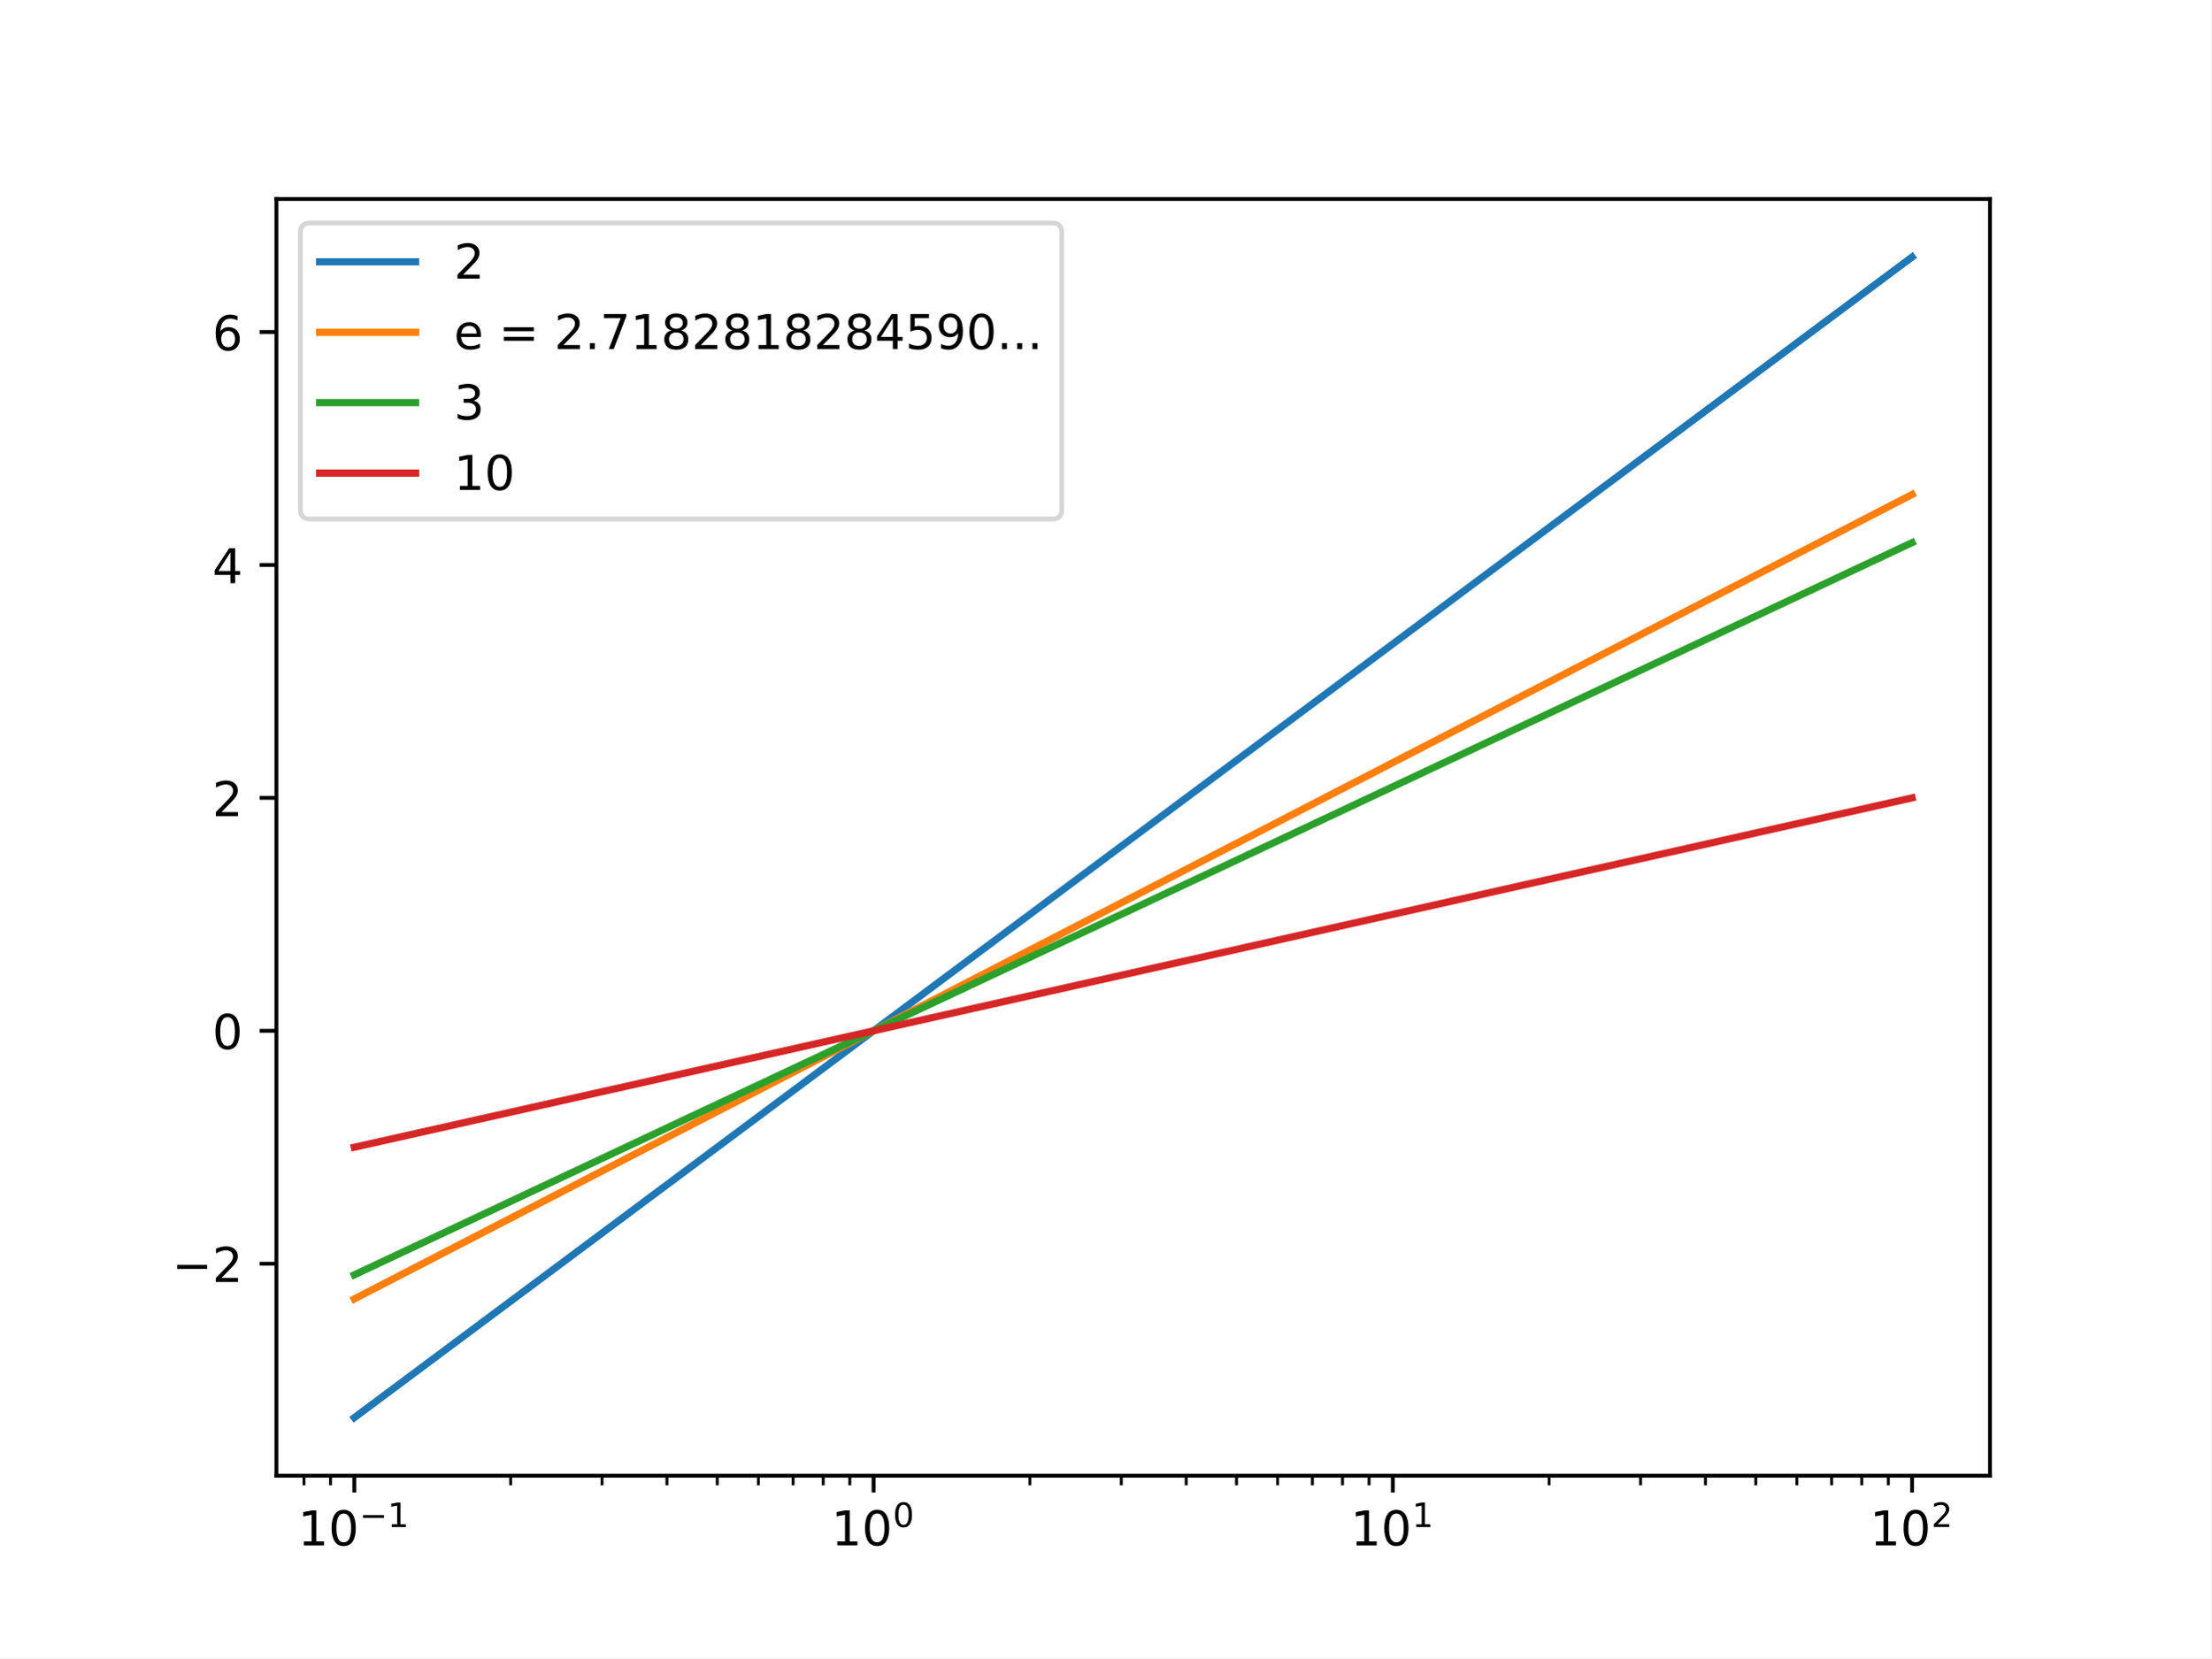
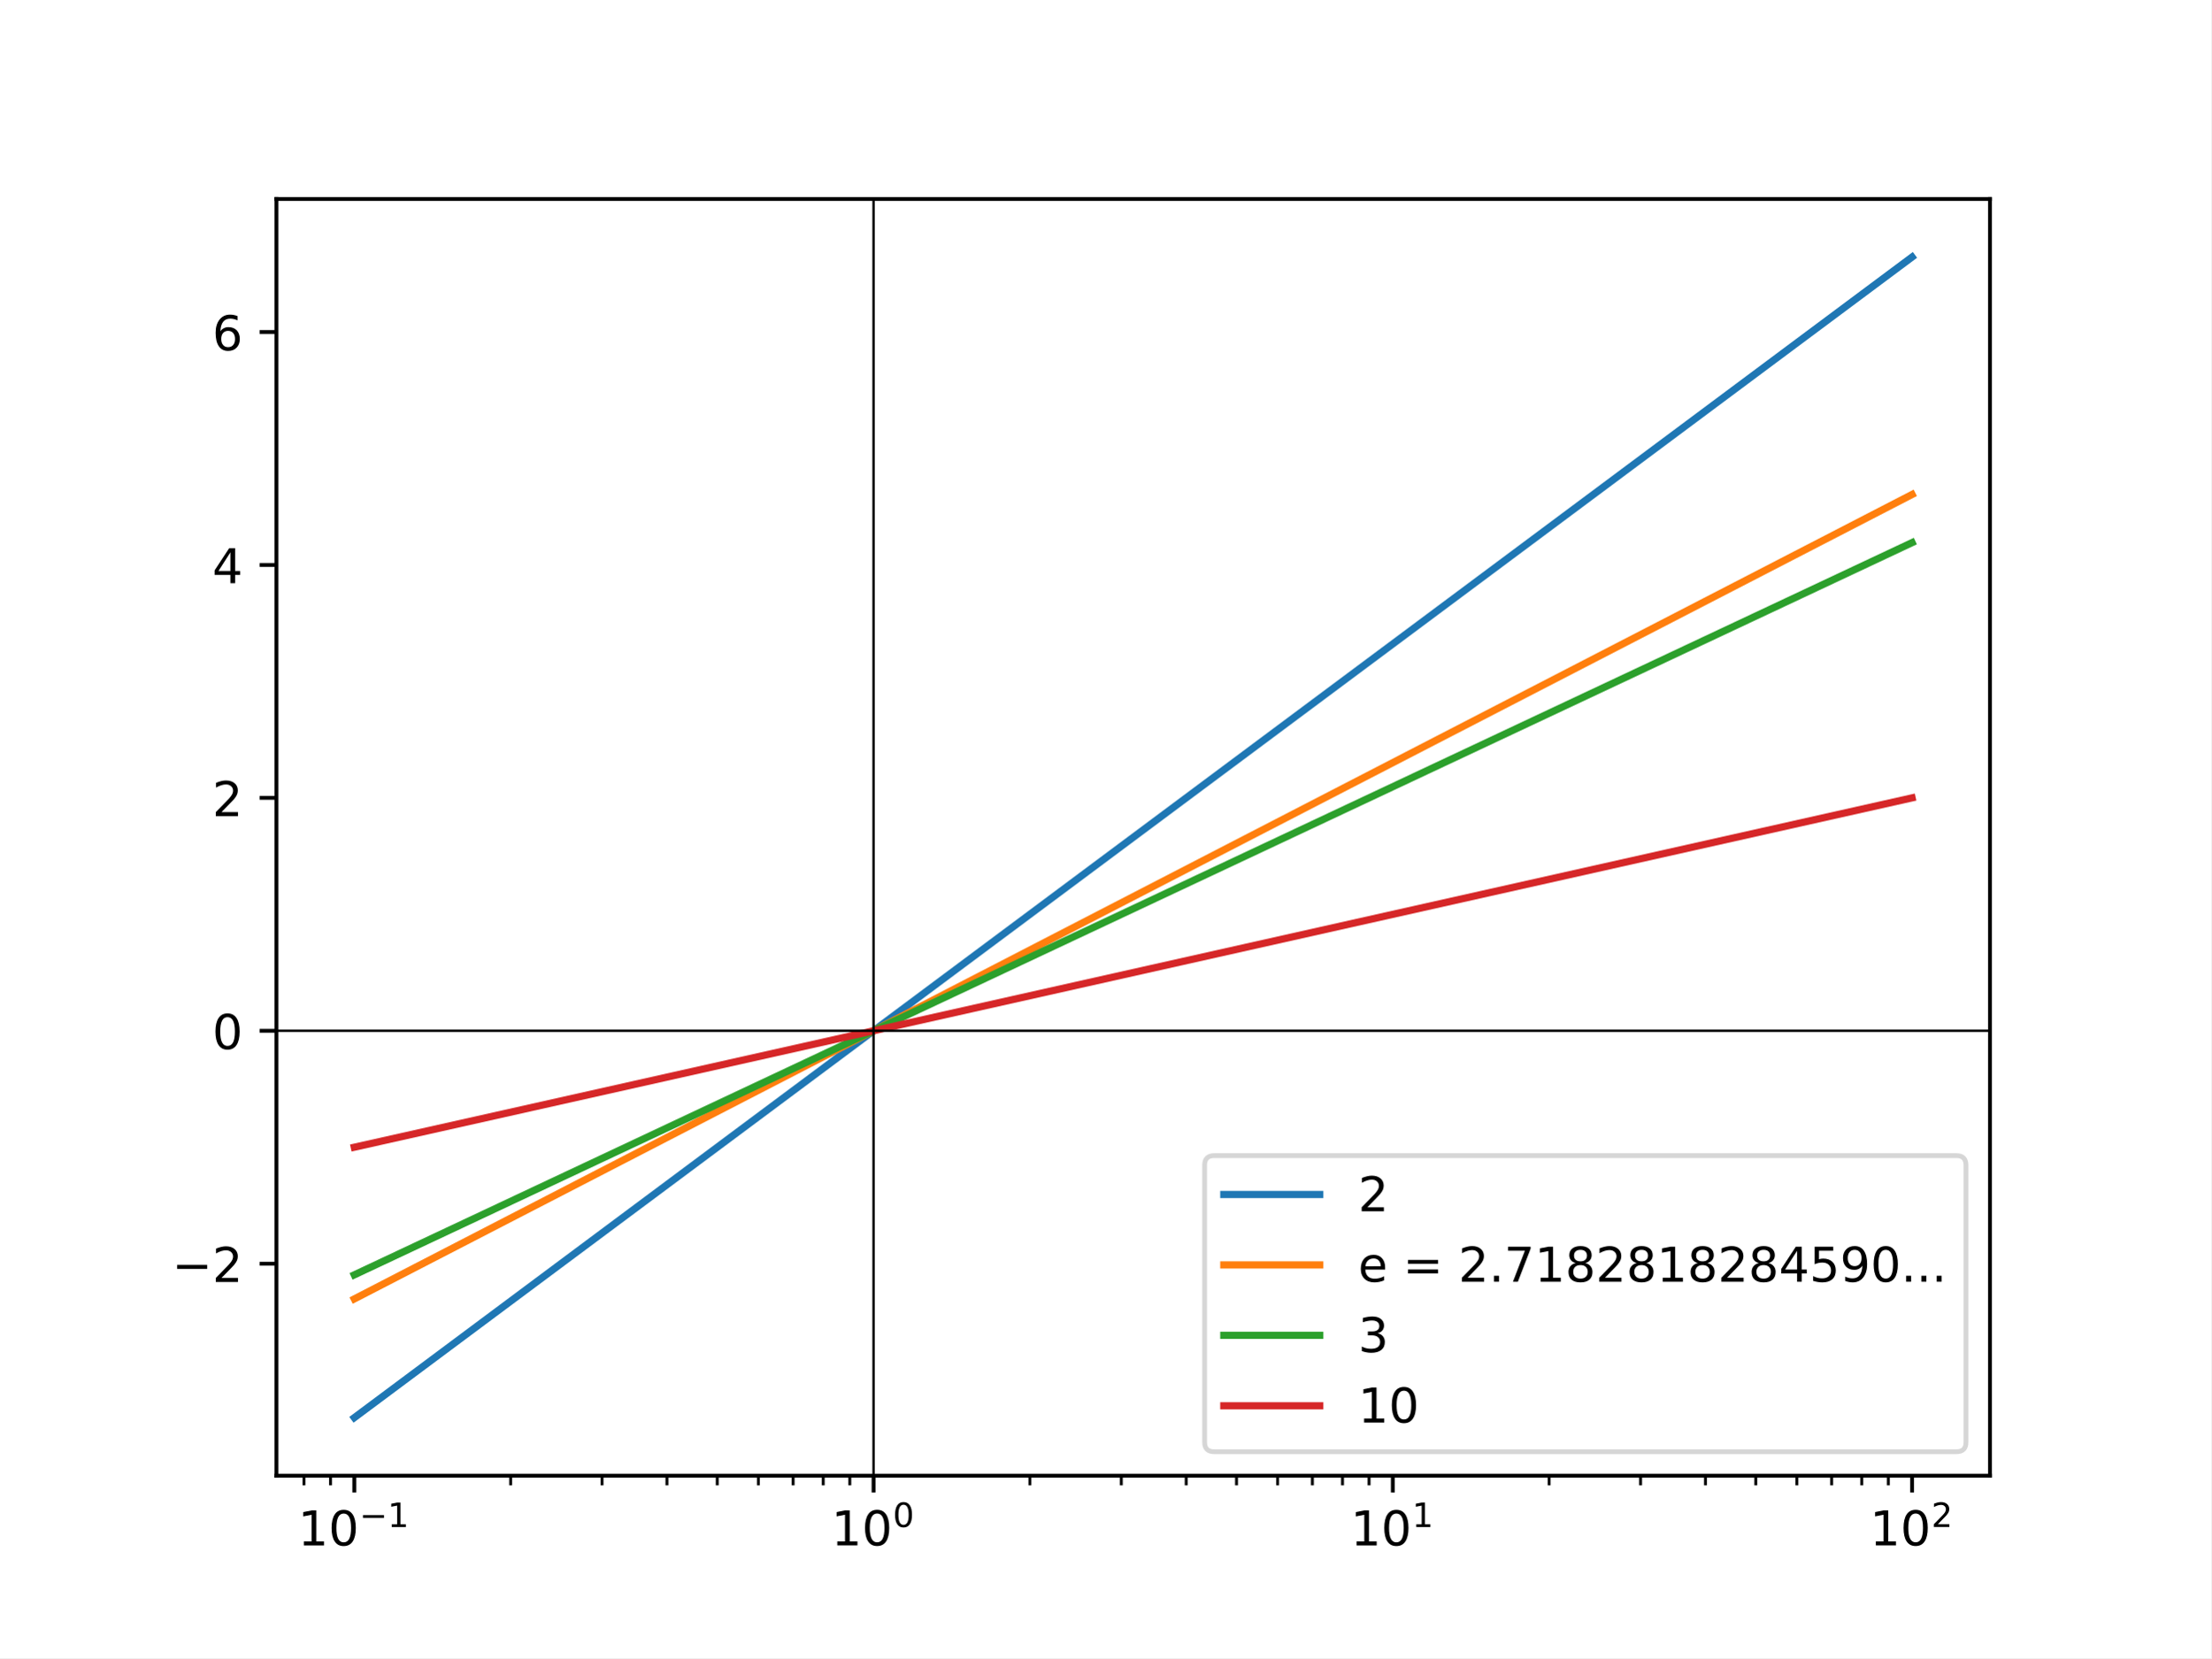
<svg xmlns="http://www.w3.org/2000/svg" xmlns:xlink="http://www.w3.org/1999/xlink" height="345.6pt" version="1.1" viewBox="0 0 460.8 345.6" width="460.8pt">
  <defs>
    <style type="text/css">
*{stroke-linecap:butt;stroke-linejoin:round;}
  </style>
  </defs>
  <g id="figure_1">
    <g id="patch_1">
      <path d="M 0 345.6  L 460.8 345.6  L 460.8 0  L 0 0  z " style="fill:#ffffff;" />
    </g>
    <g id="axes_1">
      <g id="patch_2">
        <path d="M 57.6 307.584  L 414.72 307.584  L 414.72 41.472  L 57.6 41.472  z " style="fill:#ffffff;" />
      </g>
      <g id="matplotlib.axis_1">
        <g id="xtick_1">
          <g id="line2d_1">
            <defs>
-               <path d="M 0 0  L 0 3.5  " id="m4ef7359536" style="stroke:#000000;stroke-width:0.8;" />
-             </defs>
-             <g>
-               <use style="stroke:#000000;stroke-width:0.8;" x="73.833" xlink:href="#m4ef7359536" y="307.584" />
+               <path d="M 0 0  L 0 3.5  " id="ma75e8ef041" style="stroke:#000000;stroke-width:0.8;" />
+             </defs>
+             <g>
+               <use style="stroke:#000000;stroke-width:0.8;" x="73.833" xlink:href="#ma75e8ef041" y="307.584" />
            </g>
          </g>
          <g id="text_1">
            <defs>
              <path d="M 12.406 8.297  L 28.516 8.297  L 28.516 63.922  L 10.984 60.406  L 10.984 69.391  L 28.422 72.906  L 38.281 72.906  L 38.281 8.297  L 54.391 8.297  L 54.391 0  L 12.406 0  z " id="DejaVuSans-31" />
              <path d="M 31.781 66.406  Q 24.172 66.406 20.328 58.906  Q 16.5 51.422 16.5 36.375  Q 16.5 21.391 20.328 13.891  Q 24.172 6.391 31.781 6.391  Q 39.453 6.391 43.281 13.891  Q 47.125 21.391 47.125 36.375  Q 47.125 51.422 43.281 58.906  Q 39.453 66.406 31.781 66.406  z M 31.781 74.219  Q 44.047 74.219 50.516 64.516  Q 56.984 54.828 56.984 36.375  Q 56.984 17.969 50.516 8.266  Q 44.047 -1.422 31.781 -1.422  Q 19.531 -1.422 13.062 8.266  Q 6.594 17.969 6.594 36.375  Q 6.594 54.828 13.062 64.516  Q 19.531 74.219 31.781 74.219  z " id="DejaVuSans-30" />
              <path d="M 10.594 35.5  L 73.188 35.5  L 73.188 27.203  L 10.594 27.203  z " id="DejaVuSans-2212" />
            </defs>
            <g transform="translate(62.08273 322.1824)scale(0.1 -0.1)">
              <use transform="translate(0 0.684375)" xlink:href="#DejaVuSans-31" />
              <use transform="translate(63.62305 0.684375)" xlink:href="#DejaVuSans-30" />
              <use transform="translate(128.2031 38.96563)scale(0.7)" xlink:href="#DejaVuSans-2212" />
              <use transform="translate(186.8555 38.96563)scale(0.7)" xlink:href="#DejaVuSans-31" />
            </g>
          </g>
        </g>
        <g id="xtick_2">
          <g id="line2d_2">
            <g>
-               <use style="stroke:#000000;stroke-width:0.8;" x="182.051" xlink:href="#m4ef7359536" y="307.584" />
+               <use style="stroke:#000000;stroke-width:0.8;" x="182.051" xlink:href="#ma75e8ef041" y="307.584" />
            </g>
          </g>
          <g id="text_2">
            <g transform="translate(173.2509 322.1824)scale(0.1 -0.1)">
              <use transform="translate(0 0.765625)" xlink:href="#DejaVuSans-31" />
              <use transform="translate(63.62305 0.765625)" xlink:href="#DejaVuSans-30" />
              <use transform="translate(128.2031 39.04688)scale(0.7)" xlink:href="#DejaVuSans-30" />
            </g>
          </g>
        </g>
        <g id="xtick_3">
          <g id="line2d_3">
            <g>
-               <use style="stroke:#000000;stroke-width:0.8;" x="290.269" xlink:href="#m4ef7359536" y="307.584" />
+               <use style="stroke:#000000;stroke-width:0.8;" x="290.269" xlink:href="#ma75e8ef041" y="307.584" />
            </g>
          </g>
          <g id="text_3">
            <g transform="translate(281.4691 322.1824)scale(0.1 -0.1)">
              <use transform="translate(0 0.684375)" xlink:href="#DejaVuSans-31" />
              <use transform="translate(63.62305 0.684375)" xlink:href="#DejaVuSans-30" />
              <use transform="translate(128.2031 38.96563)scale(0.7)" xlink:href="#DejaVuSans-31" />
            </g>
          </g>
        </g>
        <g id="xtick_4">
          <g id="line2d_4">
            <g>
-               <use style="stroke:#000000;stroke-width:0.8;" x="398.487" xlink:href="#m4ef7359536" y="307.584" />
+               <use style="stroke:#000000;stroke-width:0.8;" x="398.487" xlink:href="#ma75e8ef041" y="307.584" />
            </g>
          </g>
          <g id="text_4">
            <defs>
              <path d="M 19.188 8.297  L 53.609 8.297  L 53.609 0  L 7.328 0  L 7.328 8.297  Q 12.938 14.109 22.625 23.891  Q 32.328 33.688 34.812 36.531  Q 39.547 41.844 41.422 45.531  Q 43.312 49.219 43.312 52.781  Q 43.312 58.594 39.234 62.25  Q 35.156 65.922 28.609 65.922  Q 23.969 65.922 18.812 64.312  Q 13.672 62.703 7.812 59.422  L 7.812 69.391  Q 13.766 71.781 18.938 73  Q 24.125 74.219 28.422 74.219  Q 39.75 74.219 46.484 68.547  Q 53.219 62.891 53.219 53.422  Q 53.219 48.922 51.531 44.891  Q 49.859 40.875 45.406 35.406  Q 44.188 33.984 37.641 27.219  Q 31.109 20.453 19.188 8.297  z " id="DejaVuSans-32" />
            </defs>
            <g transform="translate(389.6873 322.1824)scale(0.1 -0.1)">
              <use transform="translate(0 0.765625)" xlink:href="#DejaVuSans-31" />
              <use transform="translate(63.62305 0.765625)" xlink:href="#DejaVuSans-30" />
              <use transform="translate(128.2031 39.04688)scale(0.7)" xlink:href="#DejaVuSans-32" />
            </g>
          </g>
        </g>
        <g id="xtick_5">
          <g id="line2d_5">
            <defs>
-               <path d="M 0 0  L 0 2  " id="m7ac6f23932" style="stroke:#000000;stroke-width:0.6;" />
-             </defs>
-             <g>
-               <use style="stroke:#000000;stroke-width:0.6;" x="63.345" xlink:href="#m7ac6f23932" y="307.584" />
+               <path d="M 0 0  L 0 2  " id="m8d05149420" style="stroke:#000000;stroke-width:0.6;" />
+             </defs>
+             <g>
+               <use style="stroke:#000000;stroke-width:0.6;" x="63.345" xlink:href="#m8d05149420" y="307.584" />
            </g>
          </g>
        </g>
        <g id="xtick_6">
          <g id="line2d_6">
            <g>
-               <use style="stroke:#000000;stroke-width:0.6;" x="68.881" xlink:href="#m7ac6f23932" y="307.584" />
+               <use style="stroke:#000000;stroke-width:0.6;" x="68.881" xlink:href="#m8d05149420" y="307.584" />
            </g>
          </g>
        </g>
        <g id="xtick_7">
          <g id="line2d_7">
            <g>
-               <use style="stroke:#000000;stroke-width:0.6;" x="106.41" xlink:href="#m7ac6f23932" y="307.584" />
+               <use style="stroke:#000000;stroke-width:0.6;" x="106.41" xlink:href="#m8d05149420" y="307.584" />
            </g>
          </g>
        </g>
        <g id="xtick_8">
          <g id="line2d_8">
            <g>
-               <use style="stroke:#000000;stroke-width:0.6;" x="125.466" xlink:href="#m7ac6f23932" y="307.584" />
+               <use style="stroke:#000000;stroke-width:0.6;" x="125.466" xlink:href="#m8d05149420" y="307.584" />
            </g>
          </g>
        </g>
        <g id="xtick_9">
          <g id="line2d_9">
            <g>
-               <use style="stroke:#000000;stroke-width:0.6;" x="138.987" xlink:href="#m7ac6f23932" y="307.584" />
+               <use style="stroke:#000000;stroke-width:0.6;" x="138.987" xlink:href="#m8d05149420" y="307.584" />
            </g>
          </g>
        </g>
        <g id="xtick_10">
          <g id="line2d_10">
            <g>
-               <use style="stroke:#000000;stroke-width:0.6;" x="149.474" xlink:href="#m7ac6f23932" y="307.584" />
+               <use style="stroke:#000000;stroke-width:0.6;" x="149.474" xlink:href="#m8d05149420" y="307.584" />
            </g>
          </g>
        </g>
        <g id="xtick_11">
          <g id="line2d_11">
            <g>
-               <use style="stroke:#000000;stroke-width:0.6;" x="158.043" xlink:href="#m7ac6f23932" y="307.584" />
+               <use style="stroke:#000000;stroke-width:0.6;" x="158.043" xlink:href="#m8d05149420" y="307.584" />
            </g>
          </g>
        </g>
        <g id="xtick_12">
          <g id="line2d_12">
            <g>
-               <use style="stroke:#000000;stroke-width:0.6;" x="165.288" xlink:href="#m7ac6f23932" y="307.584" />
+               <use style="stroke:#000000;stroke-width:0.6;" x="165.288" xlink:href="#m8d05149420" y="307.584" />
            </g>
          </g>
        </g>
        <g id="xtick_13">
          <g id="line2d_13">
            <g>
-               <use style="stroke:#000000;stroke-width:0.6;" x="171.563" xlink:href="#m7ac6f23932" y="307.584" />
+               <use style="stroke:#000000;stroke-width:0.6;" x="171.563" xlink:href="#m8d05149420" y="307.584" />
            </g>
          </g>
        </g>
        <g id="xtick_14">
          <g id="line2d_14">
            <g>
-               <use style="stroke:#000000;stroke-width:0.6;" x="177.099" xlink:href="#m7ac6f23932" y="307.584" />
+               <use style="stroke:#000000;stroke-width:0.6;" x="177.099" xlink:href="#m8d05149420" y="307.584" />
            </g>
          </g>
        </g>
        <g id="xtick_15">
          <g id="line2d_15">
            <g>
-               <use style="stroke:#000000;stroke-width:0.6;" x="214.628" xlink:href="#m7ac6f23932" y="307.584" />
+               <use style="stroke:#000000;stroke-width:0.6;" x="214.628" xlink:href="#m8d05149420" y="307.584" />
            </g>
          </g>
        </g>
        <g id="xtick_16">
          <g id="line2d_16">
            <g>
-               <use style="stroke:#000000;stroke-width:0.6;" x="233.684" xlink:href="#m7ac6f23932" y="307.584" />
+               <use style="stroke:#000000;stroke-width:0.6;" x="233.684" xlink:href="#m8d05149420" y="307.584" />
            </g>
          </g>
        </g>
        <g id="xtick_17">
          <g id="line2d_17">
            <g>
-               <use style="stroke:#000000;stroke-width:0.6;" x="247.205" xlink:href="#m7ac6f23932" y="307.584" />
+               <use style="stroke:#000000;stroke-width:0.6;" x="247.205" xlink:href="#m8d05149420" y="307.584" />
            </g>
          </g>
        </g>
        <g id="xtick_18">
          <g id="line2d_18">
            <g>
-               <use style="stroke:#000000;stroke-width:0.6;" x="257.692" xlink:href="#m7ac6f23932" y="307.584" />
+               <use style="stroke:#000000;stroke-width:0.6;" x="257.692" xlink:href="#m8d05149420" y="307.584" />
            </g>
          </g>
        </g>
        <g id="xtick_19">
          <g id="line2d_19">
            <g>
-               <use style="stroke:#000000;stroke-width:0.6;" x="266.261" xlink:href="#m7ac6f23932" y="307.584" />
+               <use style="stroke:#000000;stroke-width:0.6;" x="266.261" xlink:href="#m8d05149420" y="307.584" />
            </g>
          </g>
        </g>
        <g id="xtick_20">
          <g id="line2d_20">
            <g>
-               <use style="stroke:#000000;stroke-width:0.6;" x="273.506" xlink:href="#m7ac6f23932" y="307.584" />
+               <use style="stroke:#000000;stroke-width:0.6;" x="273.506" xlink:href="#m8d05149420" y="307.584" />
            </g>
          </g>
        </g>
        <g id="xtick_21">
          <g id="line2d_21">
            <g>
-               <use style="stroke:#000000;stroke-width:0.6;" x="279.782" xlink:href="#m7ac6f23932" y="307.584" />
+               <use style="stroke:#000000;stroke-width:0.6;" x="279.782" xlink:href="#m8d05149420" y="307.584" />
            </g>
          </g>
        </g>
        <g id="xtick_22">
          <g id="line2d_22">
            <g>
-               <use style="stroke:#000000;stroke-width:0.6;" x="285.317" xlink:href="#m7ac6f23932" y="307.584" />
+               <use style="stroke:#000000;stroke-width:0.6;" x="285.317" xlink:href="#m8d05149420" y="307.584" />
            </g>
          </g>
        </g>
        <g id="xtick_23">
          <g id="line2d_23">
            <g>
-               <use style="stroke:#000000;stroke-width:0.6;" x="322.846" xlink:href="#m7ac6f23932" y="307.584" />
+               <use style="stroke:#000000;stroke-width:0.6;" x="322.846" xlink:href="#m8d05149420" y="307.584" />
            </g>
          </g>
        </g>
        <g id="xtick_24">
          <g id="line2d_24">
            <g>
-               <use style="stroke:#000000;stroke-width:0.6;" x="341.902" xlink:href="#m7ac6f23932" y="307.584" />
+               <use style="stroke:#000000;stroke-width:0.6;" x="341.902" xlink:href="#m8d05149420" y="307.584" />
            </g>
          </g>
        </g>
        <g id="xtick_25">
          <g id="line2d_25">
            <g>
-               <use style="stroke:#000000;stroke-width:0.6;" x="355.423" xlink:href="#m7ac6f23932" y="307.584" />
+               <use style="stroke:#000000;stroke-width:0.6;" x="355.423" xlink:href="#m8d05149420" y="307.584" />
            </g>
          </g>
        </g>
        <g id="xtick_26">
          <g id="line2d_26">
            <g>
-               <use style="stroke:#000000;stroke-width:0.6;" x="365.91" xlink:href="#m7ac6f23932" y="307.584" />
+               <use style="stroke:#000000;stroke-width:0.6;" x="365.91" xlink:href="#m8d05149420" y="307.584" />
            </g>
          </g>
        </g>
        <g id="xtick_27">
          <g id="line2d_27">
            <g>
-               <use style="stroke:#000000;stroke-width:0.6;" x="374.479" xlink:href="#m7ac6f23932" y="307.584" />
+               <use style="stroke:#000000;stroke-width:0.6;" x="374.479" xlink:href="#m8d05149420" y="307.584" />
            </g>
          </g>
        </g>
        <g id="xtick_28">
          <g id="line2d_28">
            <g>
-               <use style="stroke:#000000;stroke-width:0.6;" x="381.724" xlink:href="#m7ac6f23932" y="307.584" />
+               <use style="stroke:#000000;stroke-width:0.6;" x="381.724" xlink:href="#m8d05149420" y="307.584" />
            </g>
          </g>
        </g>
        <g id="xtick_29">
          <g id="line2d_29">
            <g>
-               <use style="stroke:#000000;stroke-width:0.6;" x="388" xlink:href="#m7ac6f23932" y="307.584" />
+               <use style="stroke:#000000;stroke-width:0.6;" x="388" xlink:href="#m8d05149420" y="307.584" />
            </g>
          </g>
        </g>
        <g id="xtick_30">
          <g id="line2d_30">
            <g>
-               <use style="stroke:#000000;stroke-width:0.6;" x="393.535" xlink:href="#m7ac6f23932" y="307.584" />
+               <use style="stroke:#000000;stroke-width:0.6;" x="393.535" xlink:href="#m8d05149420" y="307.584" />
            </g>
          </g>
        </g>
      </g>
      <g id="matplotlib.axis_2">
        <g id="ytick_1">
          <g id="line2d_31">
            <defs>
-               <path d="M 0 0  L -3.5 0  " id="me05c5ff759" style="stroke:#000000;stroke-width:0.8;" />
-             </defs>
-             <g>
-               <use style="stroke:#000000;stroke-width:0.8;" x="57.6" xlink:href="#me05c5ff759" y="263.398" />
+               <path d="M 0 0  L -3.5 0  " id="me5c24e8841" style="stroke:#000000;stroke-width:0.8;" />
+             </defs>
+             <g>
+               <use style="stroke:#000000;stroke-width:0.8;" x="57.6" xlink:href="#me5c24e8841" y="263.398" />
            </g>
          </g>
          <g id="text_5">
            <g transform="translate(35.85781 267.1973)scale(0.1 -0.1)">
              <use xlink:href="#DejaVuSans-2212" />
              <use x="83.789" xlink:href="#DejaVuSans-32" />
            </g>
          </g>
        </g>
        <g id="ytick_2">
          <g id="line2d_32">
            <g>
-               <use style="stroke:#000000;stroke-width:0.8;" x="57.6" xlink:href="#me05c5ff759" y="214.848" />
+               <use style="stroke:#000000;stroke-width:0.8;" x="57.6" xlink:href="#me5c24e8841" y="214.848" />
            </g>
          </g>
          <g id="text_6">
            <g transform="translate(44.2375 218.6472)scale(0.1 -0.1)">
              <use xlink:href="#DejaVuSans-30" />
            </g>
          </g>
        </g>
        <g id="ytick_3">
          <g id="line2d_33">
            <g>
-               <use style="stroke:#000000;stroke-width:0.8;" x="57.6" xlink:href="#me05c5ff759" y="166.298" />
+               <use style="stroke:#000000;stroke-width:0.8;" x="57.6" xlink:href="#me5c24e8841" y="166.298" />
            </g>
          </g>
          <g id="text_7">
            <g transform="translate(44.2375 170.0971)scale(0.1 -0.1)">
              <use xlink:href="#DejaVuSans-32" />
            </g>
          </g>
        </g>
        <g id="ytick_4">
          <g id="line2d_34">
            <g>
-               <use style="stroke:#000000;stroke-width:0.8;" x="57.6" xlink:href="#me05c5ff759" y="117.748" />
+               <use style="stroke:#000000;stroke-width:0.8;" x="57.6" xlink:href="#me5c24e8841" y="117.748" />
            </g>
          </g>
          <g id="text_8">
            <defs>
              <path d="M 37.797 64.312  L 12.891 25.391  L 37.797 25.391  z M 35.203 72.906  L 47.609 72.906  L 47.609 25.391  L 58.016 25.391  L 58.016 17.188  L 47.609 17.188  L 47.609 0  L 37.797 0  L 37.797 17.188  L 4.891 17.188  L 4.891 26.703  z " id="DejaVuSans-34" />
            </defs>
            <g transform="translate(44.2375 121.547)scale(0.1 -0.1)">
              <use xlink:href="#DejaVuSans-34" />
            </g>
          </g>
        </g>
        <g id="ytick_5">
          <g id="line2d_35">
            <g>
-               <use style="stroke:#000000;stroke-width:0.8;" x="57.6" xlink:href="#me05c5ff759" y="69.198" />
+               <use style="stroke:#000000;stroke-width:0.8;" x="57.6" xlink:href="#me5c24e8841" y="69.198" />
            </g>
          </g>
          <g id="text_9">
            <defs>
              <path d="M 33.016 40.375  Q 26.375 40.375 22.484 35.828  Q 18.609 31.297 18.609 23.391  Q 18.609 15.531 22.484 10.953  Q 26.375 6.391 33.016 6.391  Q 39.656 6.391 43.531 10.953  Q 47.406 15.531 47.406 23.391  Q 47.406 31.297 43.531 35.828  Q 39.656 40.375 33.016 40.375  z M 52.594 71.297  L 52.594 62.312  Q 48.875 64.062 45.094 64.984  Q 41.312 65.922 37.594 65.922  Q 27.828 65.922 22.672 59.328  Q 17.531 52.734 16.797 39.406  Q 19.672 43.656 24.016 45.922  Q 28.375 48.188 33.594 48.188  Q 44.578 48.188 50.953 41.516  Q 57.328 34.859 57.328 23.391  Q 57.328 12.156 50.688 5.359  Q 44.047 -1.422 33.016 -1.422  Q 20.359 -1.422 13.672 8.266  Q 6.984 17.969 6.984 36.375  Q 6.984 53.656 15.188 63.938  Q 23.391 74.219 37.203 74.219  Q 40.922 74.219 44.703 73.484  Q 48.484 72.75 52.594 71.297  z " id="DejaVuSans-36" />
            </defs>
            <g transform="translate(44.2375 72.99687)scale(0.1 -0.1)">
              <use xlink:href="#DejaVuSans-36" />
            </g>
          </g>
        </g>
      </g>
      <g id="line2d_36">
-         <path clip-path="url(#pef18fb733a)" d="M 73.833 295.488  L 398.487 53.568  L 398.487 53.568  " style="fill:none;stroke:#1f77b4;stroke-linecap:square;stroke-width:1.5;" />
+         <path clip-path="url(#p86a1ba40eb)" d="M 73.833 295.488  L 398.487 53.568  L 398.487 53.568  " style="fill:none;stroke:#1f77b4;stroke-linecap:square;stroke-width:1.5;" />
      </g>
      <g id="line2d_37">
-         <path clip-path="url(#pef18fb733a)" d="M 73.833 270.743  L 398.487 103.057  L 398.487 103.057  " style="fill:none;stroke:#ff7f0e;stroke-linecap:square;stroke-width:1.5;" />
+         <path clip-path="url(#p86a1ba40eb)" d="M 73.833 270.743  L 398.487 103.057  L 398.487 103.057  " style="fill:none;stroke:#ff7f0e;stroke-linecap:square;stroke-width:1.5;" />
      </g>
      <g id="line2d_38">
-         <path clip-path="url(#pef18fb733a)" d="M 73.833 265.726  L 398.487 113.092  L 398.487 113.092  " style="fill:none;stroke:#2ca02c;stroke-linecap:square;stroke-width:1.5;" />
+         <path clip-path="url(#p86a1ba40eb)" d="M 73.833 265.726  L 398.487 113.092  L 398.487 113.092  " style="fill:none;stroke:#2ca02c;stroke-linecap:square;stroke-width:1.5;" />
      </g>
      <g id="line2d_39">
-         <path clip-path="url(#pef18fb733a)" d="M 73.833 239.123  L 398.487 166.298  L 398.487 166.298  " style="fill:none;stroke:#d62728;stroke-linecap:square;stroke-width:1.5;" />
+         <path clip-path="url(#p86a1ba40eb)" d="M 73.833 239.123  L 398.487 166.298  L 398.487 166.298  " style="fill:none;stroke:#d62728;stroke-linecap:square;stroke-width:1.5;" />
+       </g>
+       <g id="line2d_40">
+         <path clip-path="url(#p86a1ba40eb)" d="M 57.6 214.848  L 414.72 214.848  " style="fill:none;stroke:#000000;stroke-linecap:square;stroke-width:0.5;" />
+       </g>
+       <g id="line2d_41">
+         <path clip-path="url(#p86a1ba40eb)" d="M 182.051 307.584  L 182.051 41.472  " style="fill:none;stroke:#000000;stroke-linecap:square;stroke-width:0.5;" />
      </g>
      <g id="patch_3">
        <path d="M 57.6 307.584  L 57.6 41.472  " style="fill:none;stroke:#000000;stroke-linecap:square;stroke-linejoin:miter;stroke-width:0.8;" />
      </g>
      <g id="patch_4">
        <path d="M 414.72 307.584  L 414.72 41.472  " style="fill:none;stroke:#000000;stroke-linecap:square;stroke-linejoin:miter;stroke-width:0.8;" />
      </g>
      <g id="patch_5">
        <path d="M 57.6 307.584  L 414.72 307.584  " style="fill:none;stroke:#000000;stroke-linecap:square;stroke-linejoin:miter;stroke-width:0.8;" />
      </g>
      <g id="patch_6">
        <path d="M 57.6 41.472  L 414.72 41.472  " style="fill:none;stroke:#000000;stroke-linecap:square;stroke-linejoin:miter;stroke-width:0.8;" />
      </g>
      <g id="legend_1">
        <g id="patch_7">
-           <path d="M 64.6 108.184  L 219.277 108.184  Q 221.277 108.184 221.277 106.184  L 221.277 48.472  Q 221.277 46.472 219.277 46.472  L 64.6 46.472  Q 62.6 46.472 62.6 48.472  L 62.6 106.184  Q 62.6 108.184 64.6 108.184  z " style="fill:#ffffff;opacity:0.8;stroke:#cccccc;stroke-linejoin:miter;" />
-         </g>
-         <g id="line2d_40">
-           <path d="M 66.6 54.57  L 86.6 54.57  " style="fill:none;stroke:#1f77b4;stroke-linecap:square;stroke-width:1.5;" />
-         </g>
-         <g id="line2d_41" />
+           <path d="M 253.043 302.584  L 407.72 302.584  Q 409.72 302.584 409.72 300.584  L 409.72 242.871  Q 409.72 240.871 407.72 240.871  L 253.043 240.871  Q 251.043 240.871 251.043 242.871  L 251.043 300.584  Q 251.043 302.584 253.043 302.584  z " style="fill:#ffffff;opacity:0.8;stroke:#cccccc;stroke-linejoin:miter;" />
+         </g>
+         <g id="line2d_42">
+           <path d="M 255.043 248.97  L 275.043 248.97  " style="fill:none;stroke:#1f77b4;stroke-linecap:square;stroke-width:1.5;" />
+         </g>
+         <g id="line2d_43" />
        <g id="text_10">
-           <g transform="translate(94.6 58.07044)scale(0.1 -0.1)">
+           <g transform="translate(283.0434 252.4699)scale(0.1 -0.1)">
            <use xlink:href="#DejaVuSans-32" />
          </g>
        </g>
-         <g id="line2d_42">
-           <path d="M 66.6 69.249  L 86.6 69.249  " style="fill:none;stroke:#ff7f0e;stroke-linecap:square;stroke-width:1.5;" />
-         </g>
-         <g id="line2d_43" />
+         <g id="line2d_44">
+           <path d="M 255.043 263.648  L 275.043 263.648  " style="fill:none;stroke:#ff7f0e;stroke-linecap:square;stroke-width:1.5;" />
+         </g>
+         <g id="line2d_45" />
        <g id="text_11">
          <defs>
            <path d="M 56.203 29.594  L 56.203 25.203  L 14.891 25.203  Q 15.484 15.922 20.484 11.062  Q 25.484 6.203 34.422 6.203  Q 39.594 6.203 44.453 7.469  Q 49.312 8.734 54.109 11.281  L 54.109 2.781  Q 49.266 0.734 44.188 -0.344  Q 39.109 -1.422 33.891 -1.422  Q 20.797 -1.422 13.156 6.188  Q 5.516 13.812 5.516 26.812  Q 5.516 40.234 12.766 48.109  Q 20.016 56 32.328 56  Q 43.359 56 49.781 48.891  Q 56.203 41.797 56.203 29.594  z M 47.219 32.234  Q 47.125 39.594 43.094 43.984  Q 39.062 48.391 32.422 48.391  Q 24.906 48.391 20.391 44.141  Q 15.875 39.891 15.188 32.172  z " id="DejaVuSans-65" />
            <path id="DejaVuSans-20" />
            <path d="M 10.594 45.406  L 73.188 45.406  L 73.188 37.203  L 10.594 37.203  z M 10.594 25.484  L 73.188 25.484  L 73.188 17.188  L 10.594 17.188  z " id="DejaVuSans-3d" />
            <path d="M 10.688 12.406  L 21 12.406  L 21 0  L 10.688 0  z " id="DejaVuSans-2e" />
            <path d="M 8.203 72.906  L 55.078 72.906  L 55.078 68.703  L 28.609 0  L 18.312 0  L 43.219 64.594  L 8.203 64.594  z " id="DejaVuSans-37" />
            <path d="M 31.781 34.625  Q 24.75 34.625 20.719 30.859  Q 16.703 27.094 16.703 20.516  Q 16.703 13.922 20.719 10.156  Q 24.75 6.391 31.781 6.391  Q 38.812 6.391 42.859 10.172  Q 46.922 13.969 46.922 20.516  Q 46.922 27.094 42.891 30.859  Q 38.875 34.625 31.781 34.625  z M 21.922 38.812  Q 15.578 40.375 12.031 44.719  Q 8.5 49.078 8.5 55.328  Q 8.5 64.062 14.719 69.141  Q 20.953 74.219 31.781 74.219  Q 42.672 74.219 48.875 69.141  Q 55.078 64.062 55.078 55.328  Q 55.078 49.078 51.531 44.719  Q 48 40.375 41.703 38.812  Q 48.828 37.156 52.797 32.312  Q 56.781 27.484 56.781 20.516  Q 56.781 9.906 50.312 4.234  Q 43.844 -1.422 31.781 -1.422  Q 19.734 -1.422 13.25 4.234  Q 6.781 9.906 6.781 20.516  Q 6.781 27.484 10.781 32.312  Q 14.797 37.156 21.922 38.812  z M 18.312 54.391  Q 18.312 48.734 21.844 45.562  Q 25.391 42.391 31.781 42.391  Q 38.141 42.391 41.719 45.562  Q 45.312 48.734 45.312 54.391  Q 45.312 60.062 41.719 63.234  Q 38.141 66.406 31.781 66.406  Q 25.391 66.406 21.844 63.234  Q 18.312 60.062 18.312 54.391  z " id="DejaVuSans-38" />
            <path d="M 10.797 72.906  L 49.516 72.906  L 49.516 64.594  L 19.828 64.594  L 19.828 46.734  Q 21.969 47.469 24.109 47.828  Q 26.266 48.188 28.422 48.188  Q 40.625 48.188 47.75 41.5  Q 54.891 34.812 54.891 23.391  Q 54.891 11.625 47.562 5.094  Q 40.234 -1.422 26.906 -1.422  Q 22.312 -1.422 17.547 -0.641  Q 12.797 0.141 7.719 1.703  L 7.719 11.625  Q 12.109 9.234 16.797 8.062  Q 21.484 6.891 26.703 6.891  Q 35.156 6.891 40.078 11.328  Q 45.016 15.766 45.016 23.391  Q 45.016 31 40.078 35.438  Q 35.156 39.891 26.703 39.891  Q 22.75 39.891 18.812 39.016  Q 14.891 38.141 10.797 36.281  z " id="DejaVuSans-35" />
            <path d="M 10.984 1.516  L 10.984 10.5  Q 14.703 8.734 18.5 7.812  Q 22.312 6.891 25.984 6.891  Q 35.75 6.891 40.891 13.453  Q 46.047 20.016 46.781 33.406  Q 43.953 29.203 39.594 26.953  Q 35.25 24.703 29.984 24.703  Q 19.047 24.703 12.672 31.312  Q 6.297 37.938 6.297 49.422  Q 6.297 60.641 12.938 67.422  Q 19.578 74.219 30.609 74.219  Q 43.266 74.219 49.922 64.516  Q 56.594 54.828 56.594 36.375  Q 56.594 19.141 48.406 8.859  Q 40.234 -1.422 26.422 -1.422  Q 22.703 -1.422 18.891 -0.688  Q 15.094 0.047 10.984 1.516  z M 30.609 32.422  Q 37.25 32.422 41.125 36.953  Q 45.016 41.5 45.016 49.422  Q 45.016 57.281 41.125 61.844  Q 37.25 66.406 30.609 66.406  Q 23.969 66.406 20.094 61.844  Q 16.219 57.281 16.219 49.422  Q 16.219 41.5 20.094 36.953  Q 23.969 32.422 30.609 32.422  z " id="DejaVuSans-39" />
          </defs>
-           <g transform="translate(94.6 72.74856)scale(0.1 -0.1)">
+           <g transform="translate(283.0434 267.1481)scale(0.1 -0.1)">
            <use xlink:href="#DejaVuSans-65" />
            <use x="61.523" xlink:href="#DejaVuSans-20" />
            <use x="93.311" xlink:href="#DejaVuSans-3d" />
            <use x="177.1" xlink:href="#DejaVuSans-20" />
            <use x="208.887" xlink:href="#DejaVuSans-32" />
            <use x="272.51" xlink:href="#DejaVuSans-2e" />
            <use x="304.297" xlink:href="#DejaVuSans-37" />
            <use x="367.92" xlink:href="#DejaVuSans-31" />
            <use x="431.543" xlink:href="#DejaVuSans-38" />
            <use x="495.166" xlink:href="#DejaVuSans-32" />
            <use x="558.789" xlink:href="#DejaVuSans-38" />
            <use x="622.412" xlink:href="#DejaVuSans-31" />
            <use x="686.035" xlink:href="#DejaVuSans-38" />
            <use x="749.658" xlink:href="#DejaVuSans-32" />
            <use x="813.281" xlink:href="#DejaVuSans-38" />
            <use x="876.904" xlink:href="#DejaVuSans-34" />
            <use x="940.527" xlink:href="#DejaVuSans-35" />
            <use x="1004.15" xlink:href="#DejaVuSans-39" />
            <use x="1067.773" xlink:href="#DejaVuSans-30" />
            <use x="1131.396" xlink:href="#DejaVuSans-2e" />
            <use x="1163.184" xlink:href="#DejaVuSans-2e" />
            <use x="1194.971" xlink:href="#DejaVuSans-2e" />
          </g>
        </g>
-         <g id="line2d_44">
-           <path d="M 66.6 83.927  L 86.6 83.927  " style="fill:none;stroke:#2ca02c;stroke-linecap:square;stroke-width:1.5;" />
-         </g>
-         <g id="line2d_45" />
+         <g id="line2d_46">
+           <path d="M 255.043 278.326  L 275.043 278.326  " style="fill:none;stroke:#2ca02c;stroke-linecap:square;stroke-width:1.5;" />
+         </g>
+         <g id="line2d_47" />
        <g id="text_12">
          <defs>
            <path d="M 40.578 39.312  Q 47.656 37.797 51.625 33  Q 55.609 28.219 55.609 21.188  Q 55.609 10.406 48.188 4.484  Q 40.766 -1.422 27.094 -1.422  Q 22.516 -1.422 17.656 -0.516  Q 12.797 0.391 7.625 2.203  L 7.625 11.719  Q 11.719 9.328 16.594 8.109  Q 21.484 6.891 26.812 6.891  Q 36.078 6.891 40.938 10.547  Q 45.797 14.203 45.797 21.188  Q 45.797 27.641 41.281 31.266  Q 36.766 34.906 28.719 34.906  L 20.219 34.906  L 20.219 43.016  L 29.109 43.016  Q 36.375 43.016 40.234 45.922  Q 44.094 48.828 44.094 54.297  Q 44.094 59.906 40.109 62.906  Q 36.141 65.922 28.719 65.922  Q 24.656 65.922 20.016 65.031  Q 15.375 64.156 9.812 62.312  L 9.812 71.094  Q 15.438 72.656 20.344 73.438  Q 25.25 74.219 29.594 74.219  Q 40.828 74.219 47.359 69.109  Q 53.906 64.016 53.906 55.328  Q 53.906 49.266 50.438 45.094  Q 46.969 40.922 40.578 39.312  z " id="DejaVuSans-33" />
          </defs>
-           <g transform="translate(94.6 87.42669)scale(0.1 -0.1)">
+           <g transform="translate(283.0434 281.8262)scale(0.1 -0.1)">
            <use xlink:href="#DejaVuSans-33" />
          </g>
        </g>
-         <g id="line2d_46">
-           <path d="M 66.6 98.605  L 86.6 98.605  " style="fill:none;stroke:#d62728;stroke-linecap:square;stroke-width:1.5;" />
-         </g>
-         <g id="line2d_47" />
+         <g id="line2d_48">
+           <path d="M 255.043 293.004  L 275.043 293.004  " style="fill:none;stroke:#d62728;stroke-linecap:square;stroke-width:1.5;" />
+         </g>
+         <g id="line2d_49" />
        <g id="text_13">
-           <g transform="translate(94.6 102.1048)scale(0.1 -0.1)">
+           <g transform="translate(283.0434 296.5043)scale(0.1 -0.1)">
            <use xlink:href="#DejaVuSans-31" />
            <use x="63.623" xlink:href="#DejaVuSans-30" />
          </g>
        </g>
      </g>
    </g>
  </g>
  <defs>
-     <clipPath id="pef18fb733a">
+     <clipPath id="p86a1ba40eb">
      <rect height="266.112" width="357.12" x="57.6" y="41.472" />
    </clipPath>
  </defs>
</svg>
